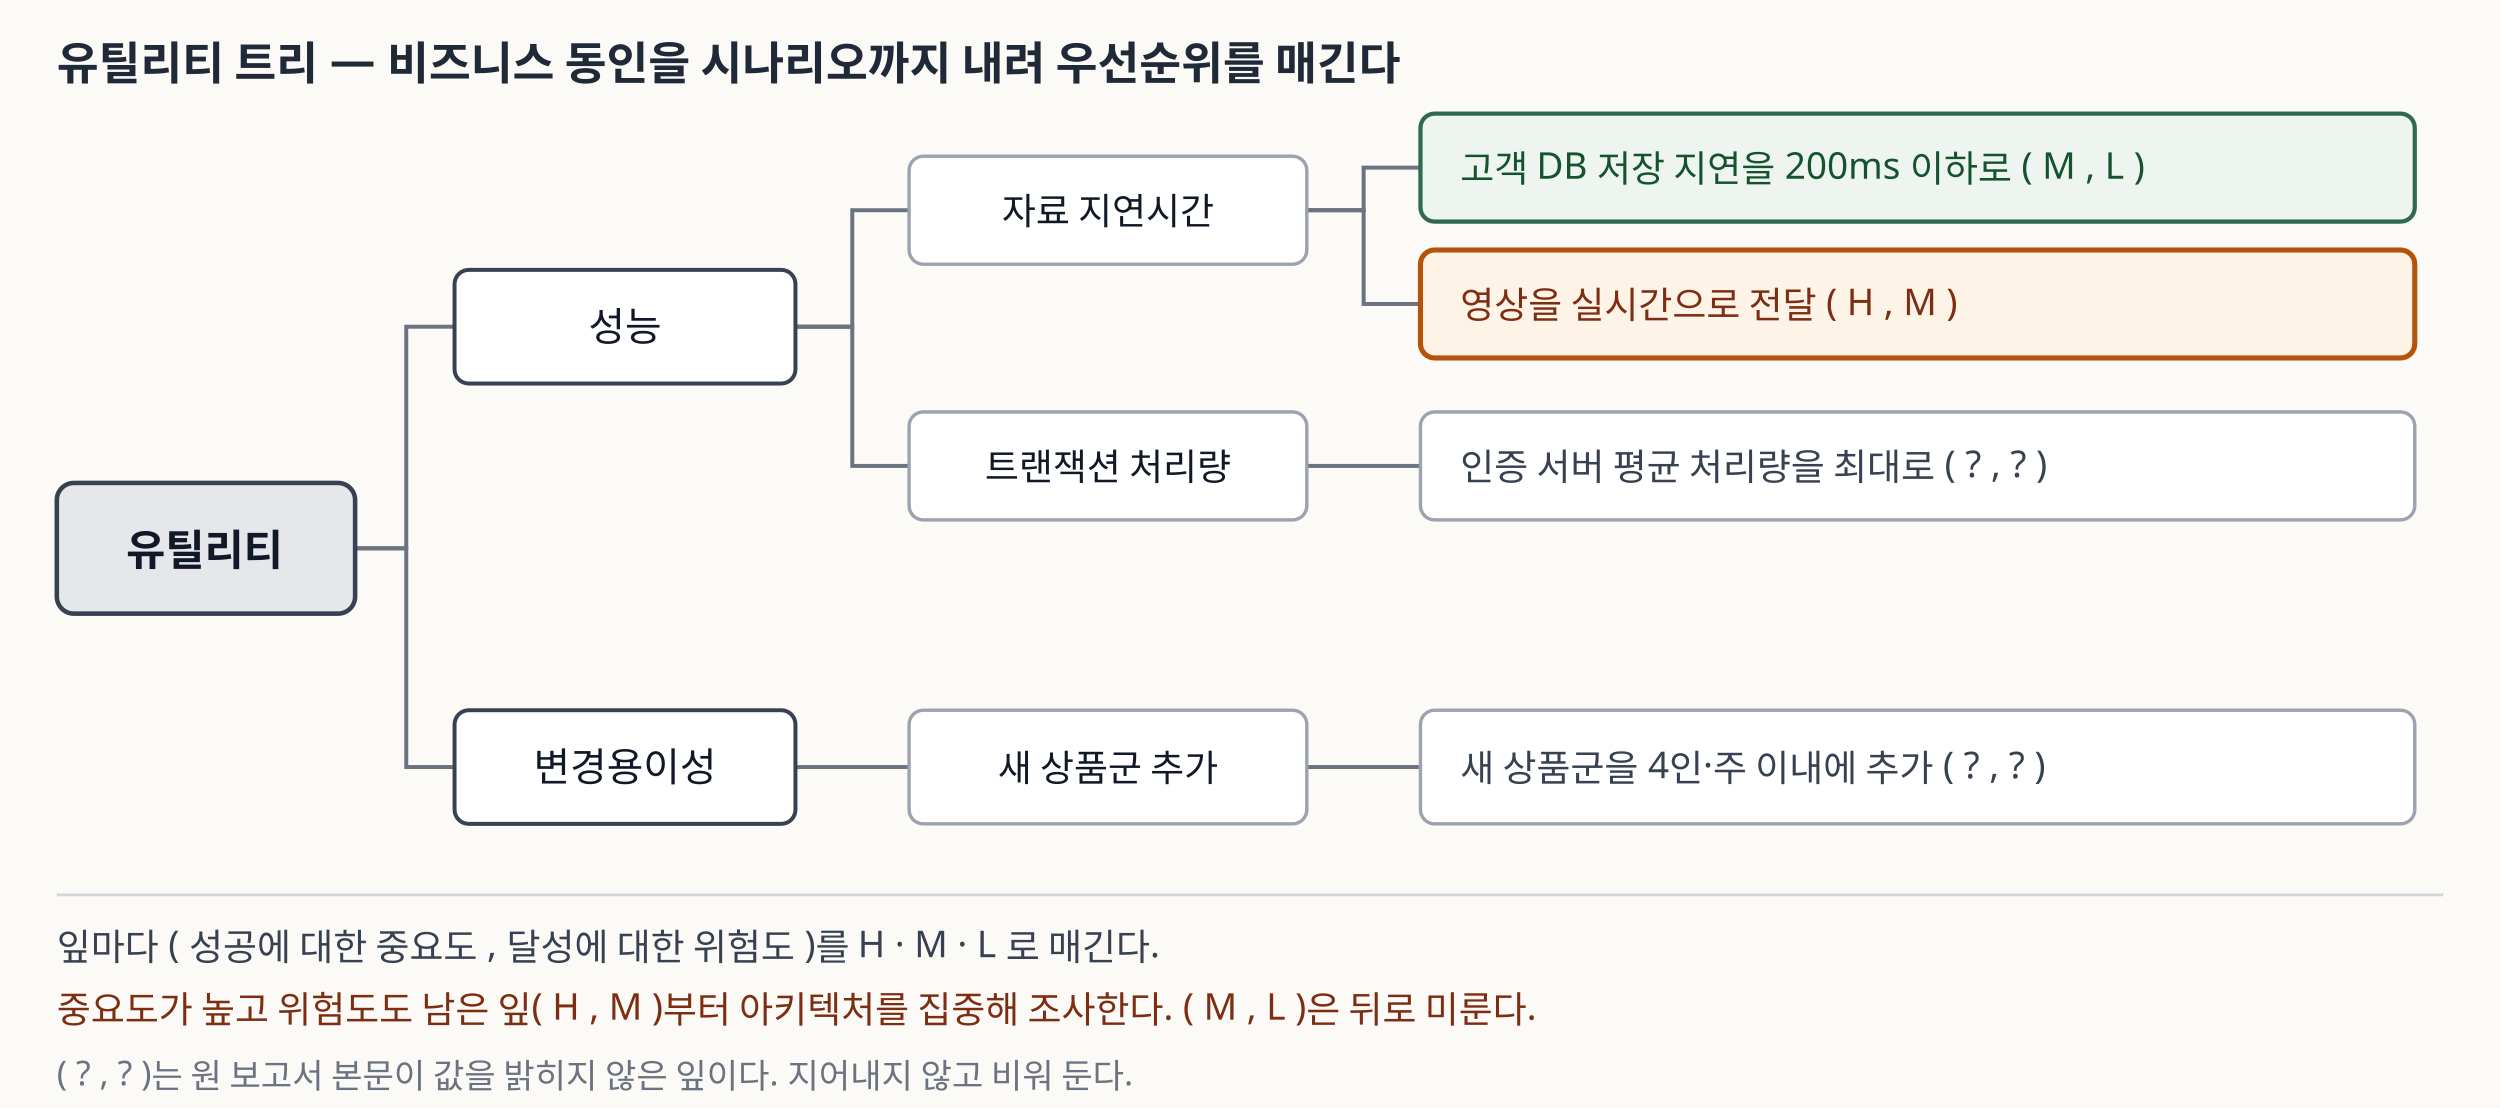
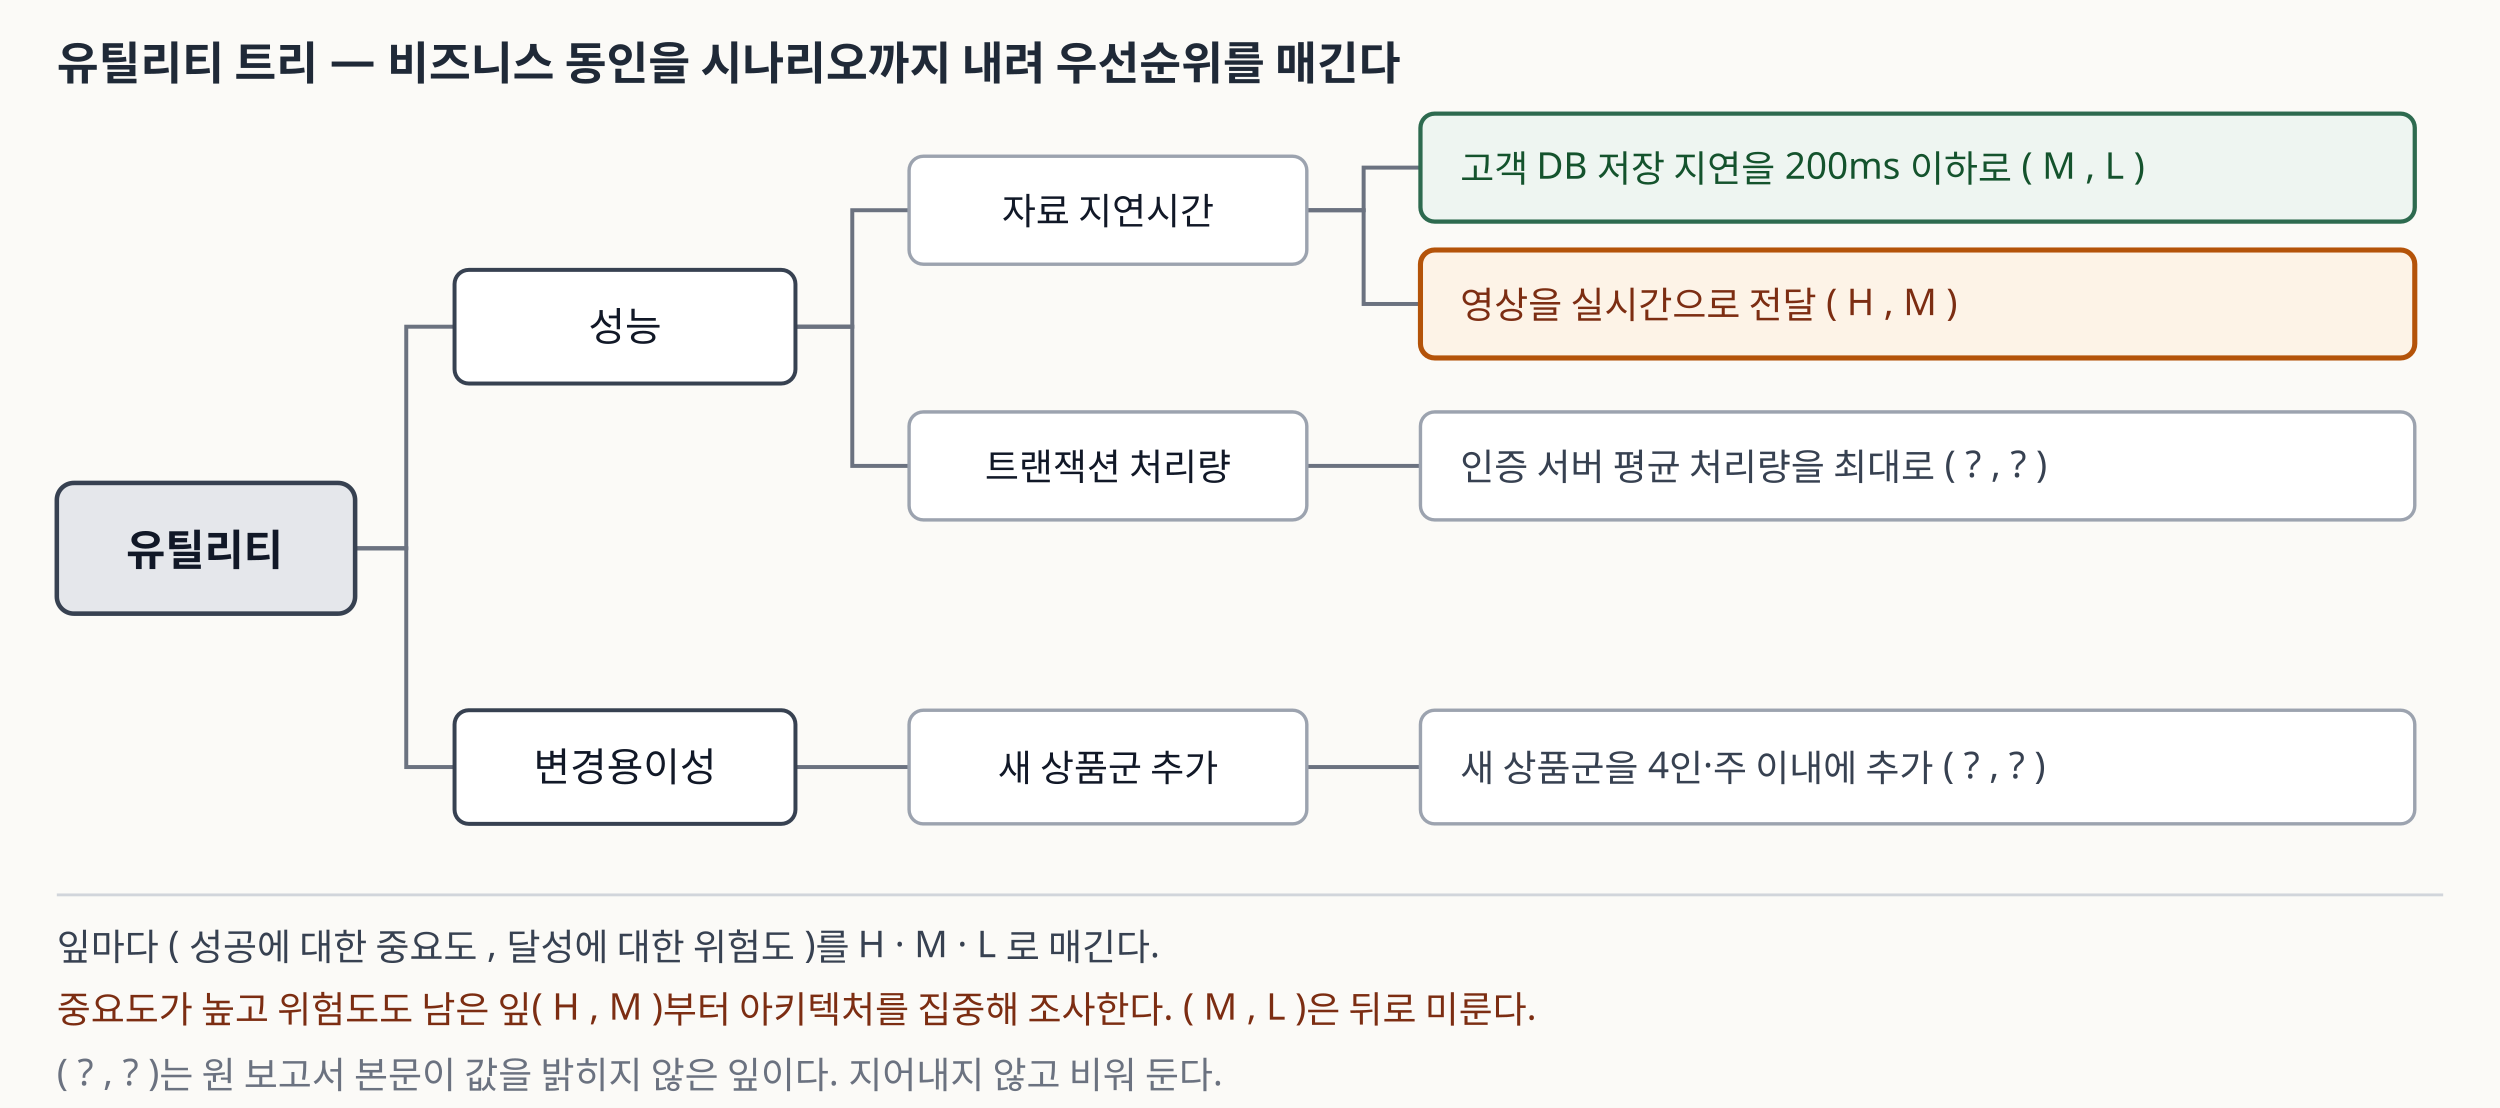
<svg xmlns="http://www.w3.org/2000/svg" width="880" height="390" viewBox="0 0 880 390" font-family="'Malgun Gothic','Noto Sans KR',sans-serif">
  <rect width="880" height="390" fill="#fbfaf7" />
  <text x="20" y="28" font-size="16" font-weight="bold" fill="#1f2937">유틸리티 트리 — 비즈니스 동인을 시나리오까지 내려 우선순위를 매긴다</text>
  <g stroke="#6b7280" stroke-width="1.4" fill="none">
    <path d="M125 193 H143 V115 H160" />
    <path d="M125 193 H143 V270 H160" />
    <path d="M280 115 H300 V74 H320" />
    <path d="M280 115 H300 V164 H320" />
    <path d="M280 270 H300 V270 H320" />
    <path d="M460 74 H480 V59 H500" />
    <path d="M460 74 H480 V107 H500" />
    <path d="M460 164 H480 V164 H500" />
    <path d="M460 270 H480 V270 H500" />
  </g>
  <rect x="20" y="170" width="105" height="46" rx="6" fill="#e5e7eb" stroke="#374151" stroke-width="1.6" />
  <text x="72" y="199" font-size="15" font-weight="bold" text-anchor="middle" fill="#111827">유틸리티</text>
  <rect x="160" y="95" width="120" height="40" rx="5" fill="#ffffff" stroke="#374151" stroke-width="1.4" />
  <text x="220" y="120" font-size="14" text-anchor="middle" fill="#111827">성능</text>
  <rect x="160" y="250" width="120" height="40" rx="5" fill="#ffffff" stroke="#374151" stroke-width="1.4" />
  <text x="220" y="275" font-size="14" text-anchor="middle" fill="#111827">변경용이성</text>
  <rect x="320" y="55" width="140" height="38" rx="5" fill="#ffffff" stroke="#9ca3af" stroke-width="1.2" />
  <text x="390" y="79" font-size="13" text-anchor="middle" fill="#111827">자료 지연시간</text>
  <rect x="320" y="145" width="140" height="38" rx="5" fill="#ffffff" stroke="#9ca3af" stroke-width="1.2" />
  <text x="390" y="169" font-size="13" text-anchor="middle" fill="#111827">트랜잭션 처리량</text>
  <rect x="320" y="250" width="140" height="40" rx="5" fill="#ffffff" stroke="#9ca3af" stroke-width="1.2" />
  <text x="390" y="275" font-size="13" text-anchor="middle" fill="#111827">새 상품군 추가</text>
  <rect x="500" y="40" width="350" height="38" rx="5" fill="#eef5f1" stroke="#2d6a4f" stroke-width="1.5" />
  <text x="514" y="64" font-size="13" fill="#14532d">고객 DB 저장 지연을 200ms 이하로  ( M , L )</text>
  <rect x="500" y="88" width="350" height="38" rx="5" fill="#fdf3e7" stroke="#b45309" stroke-width="1.8" />
  <text x="514" y="112" font-size="13" fill="#7c2d12">영상을 실시간으로 전달  ( H , M )</text>
  <rect x="500" y="145" width="350" height="38" rx="5" fill="#ffffff" stroke="#9ca3af" stroke-width="1.2" />
  <text x="514" y="169" font-size="13" fill="#374151">인증 서버 평균 처리량을 최대로  ( ? , ? )</text>
  <rect x="500" y="250" width="350" height="40" rx="5" fill="#ffffff" stroke="#9ca3af" stroke-width="1.2" />
  <text x="514" y="275" font-size="13" fill="#374151">새 상품군을 4인·주 이내에 추가  ( ? , ? )</text>
  <line x1="20" y1="315" x2="860" y2="315" stroke="#d1d5db" stroke-width="1" />
  <text x="20" y="338" font-size="13" fill="#374151">잎마다 ( 성공에 대한 중요도 , 달성에 대한 위험도 )를 H · M · L 로 매긴다.</text>
  <text x="20" y="360" font-size="13" fill="#7c2d12">중요도가 높고 위험도도 남은 잎( H , M )부터 아키텍처를 집중해 조사한다. ( M , L )은 뒤로 미룬다.</text>
-   <text x="20" y="382" font-size="12" fill="#6b7280">( ? , ? )는 원 보고서 본문이 값을 밝히지 않은 잎이다. 지어내지 않고 비워 둔다.</text>
+   <text x="20" y="382" font-size="13" fill="#6b7280">( ? , ? )는 원 보고서 본문이 값을 밝히지 않은 잎이다. 지어내지 않고 비워 둔다.</text>
</svg>
